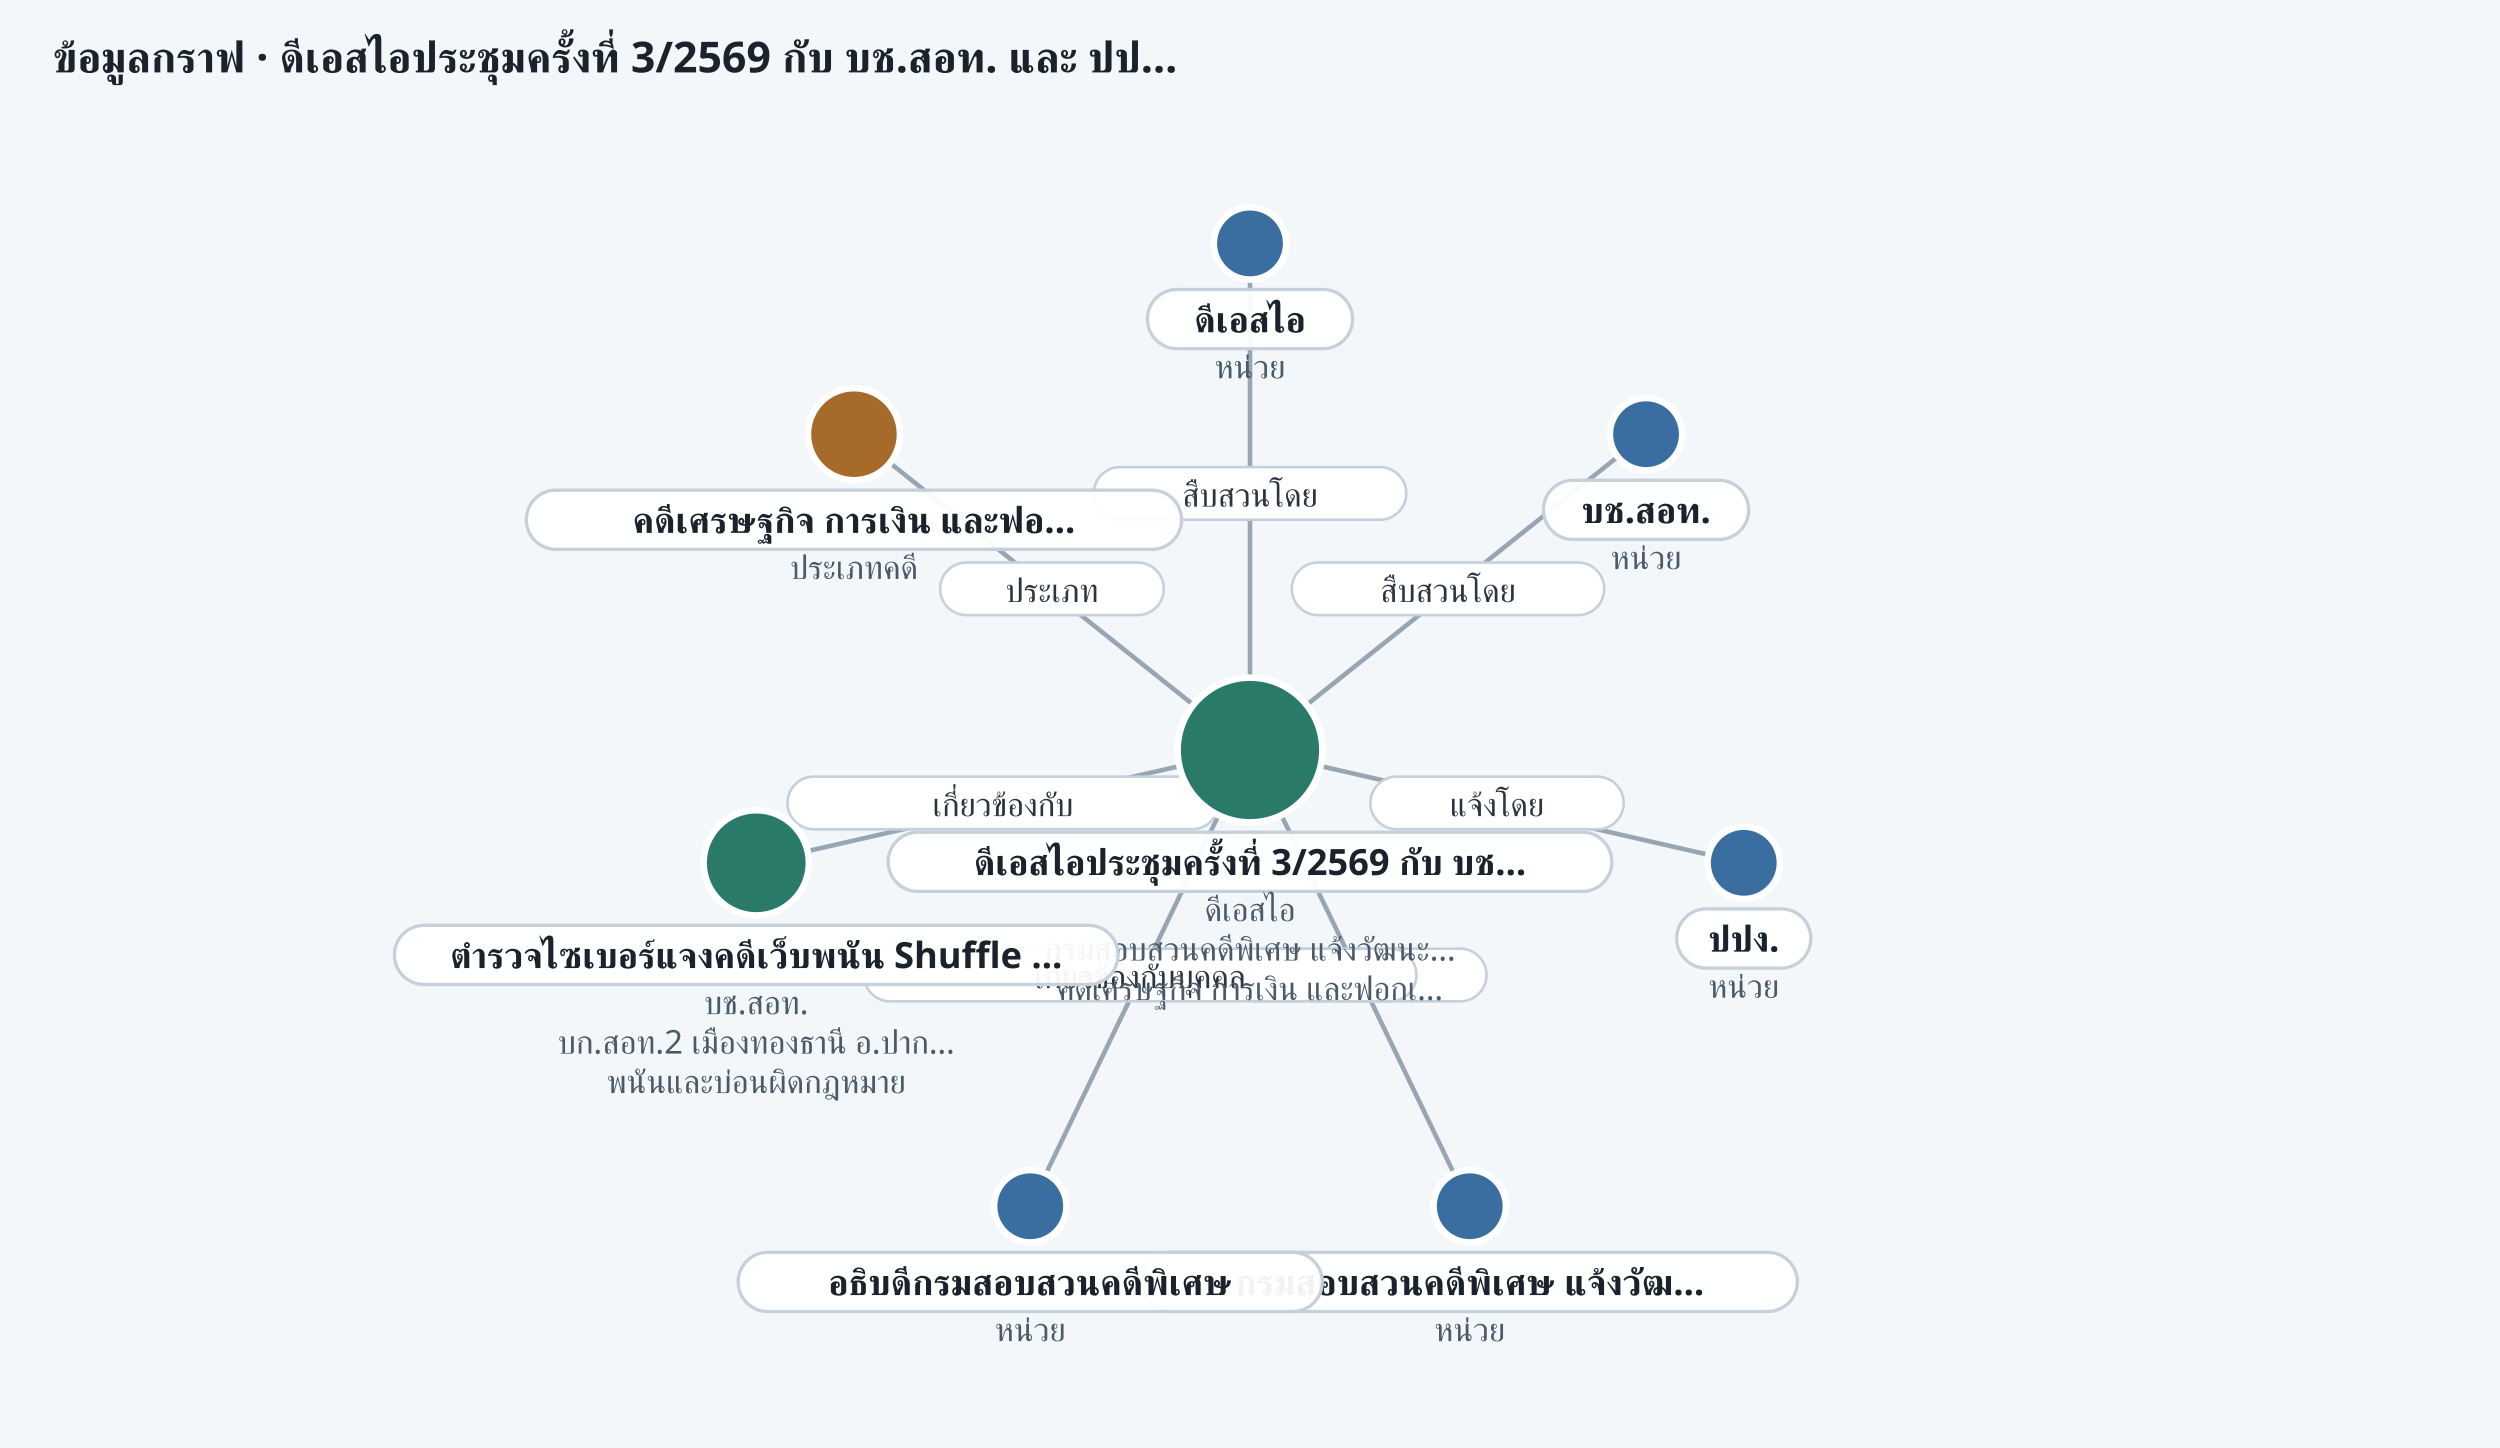
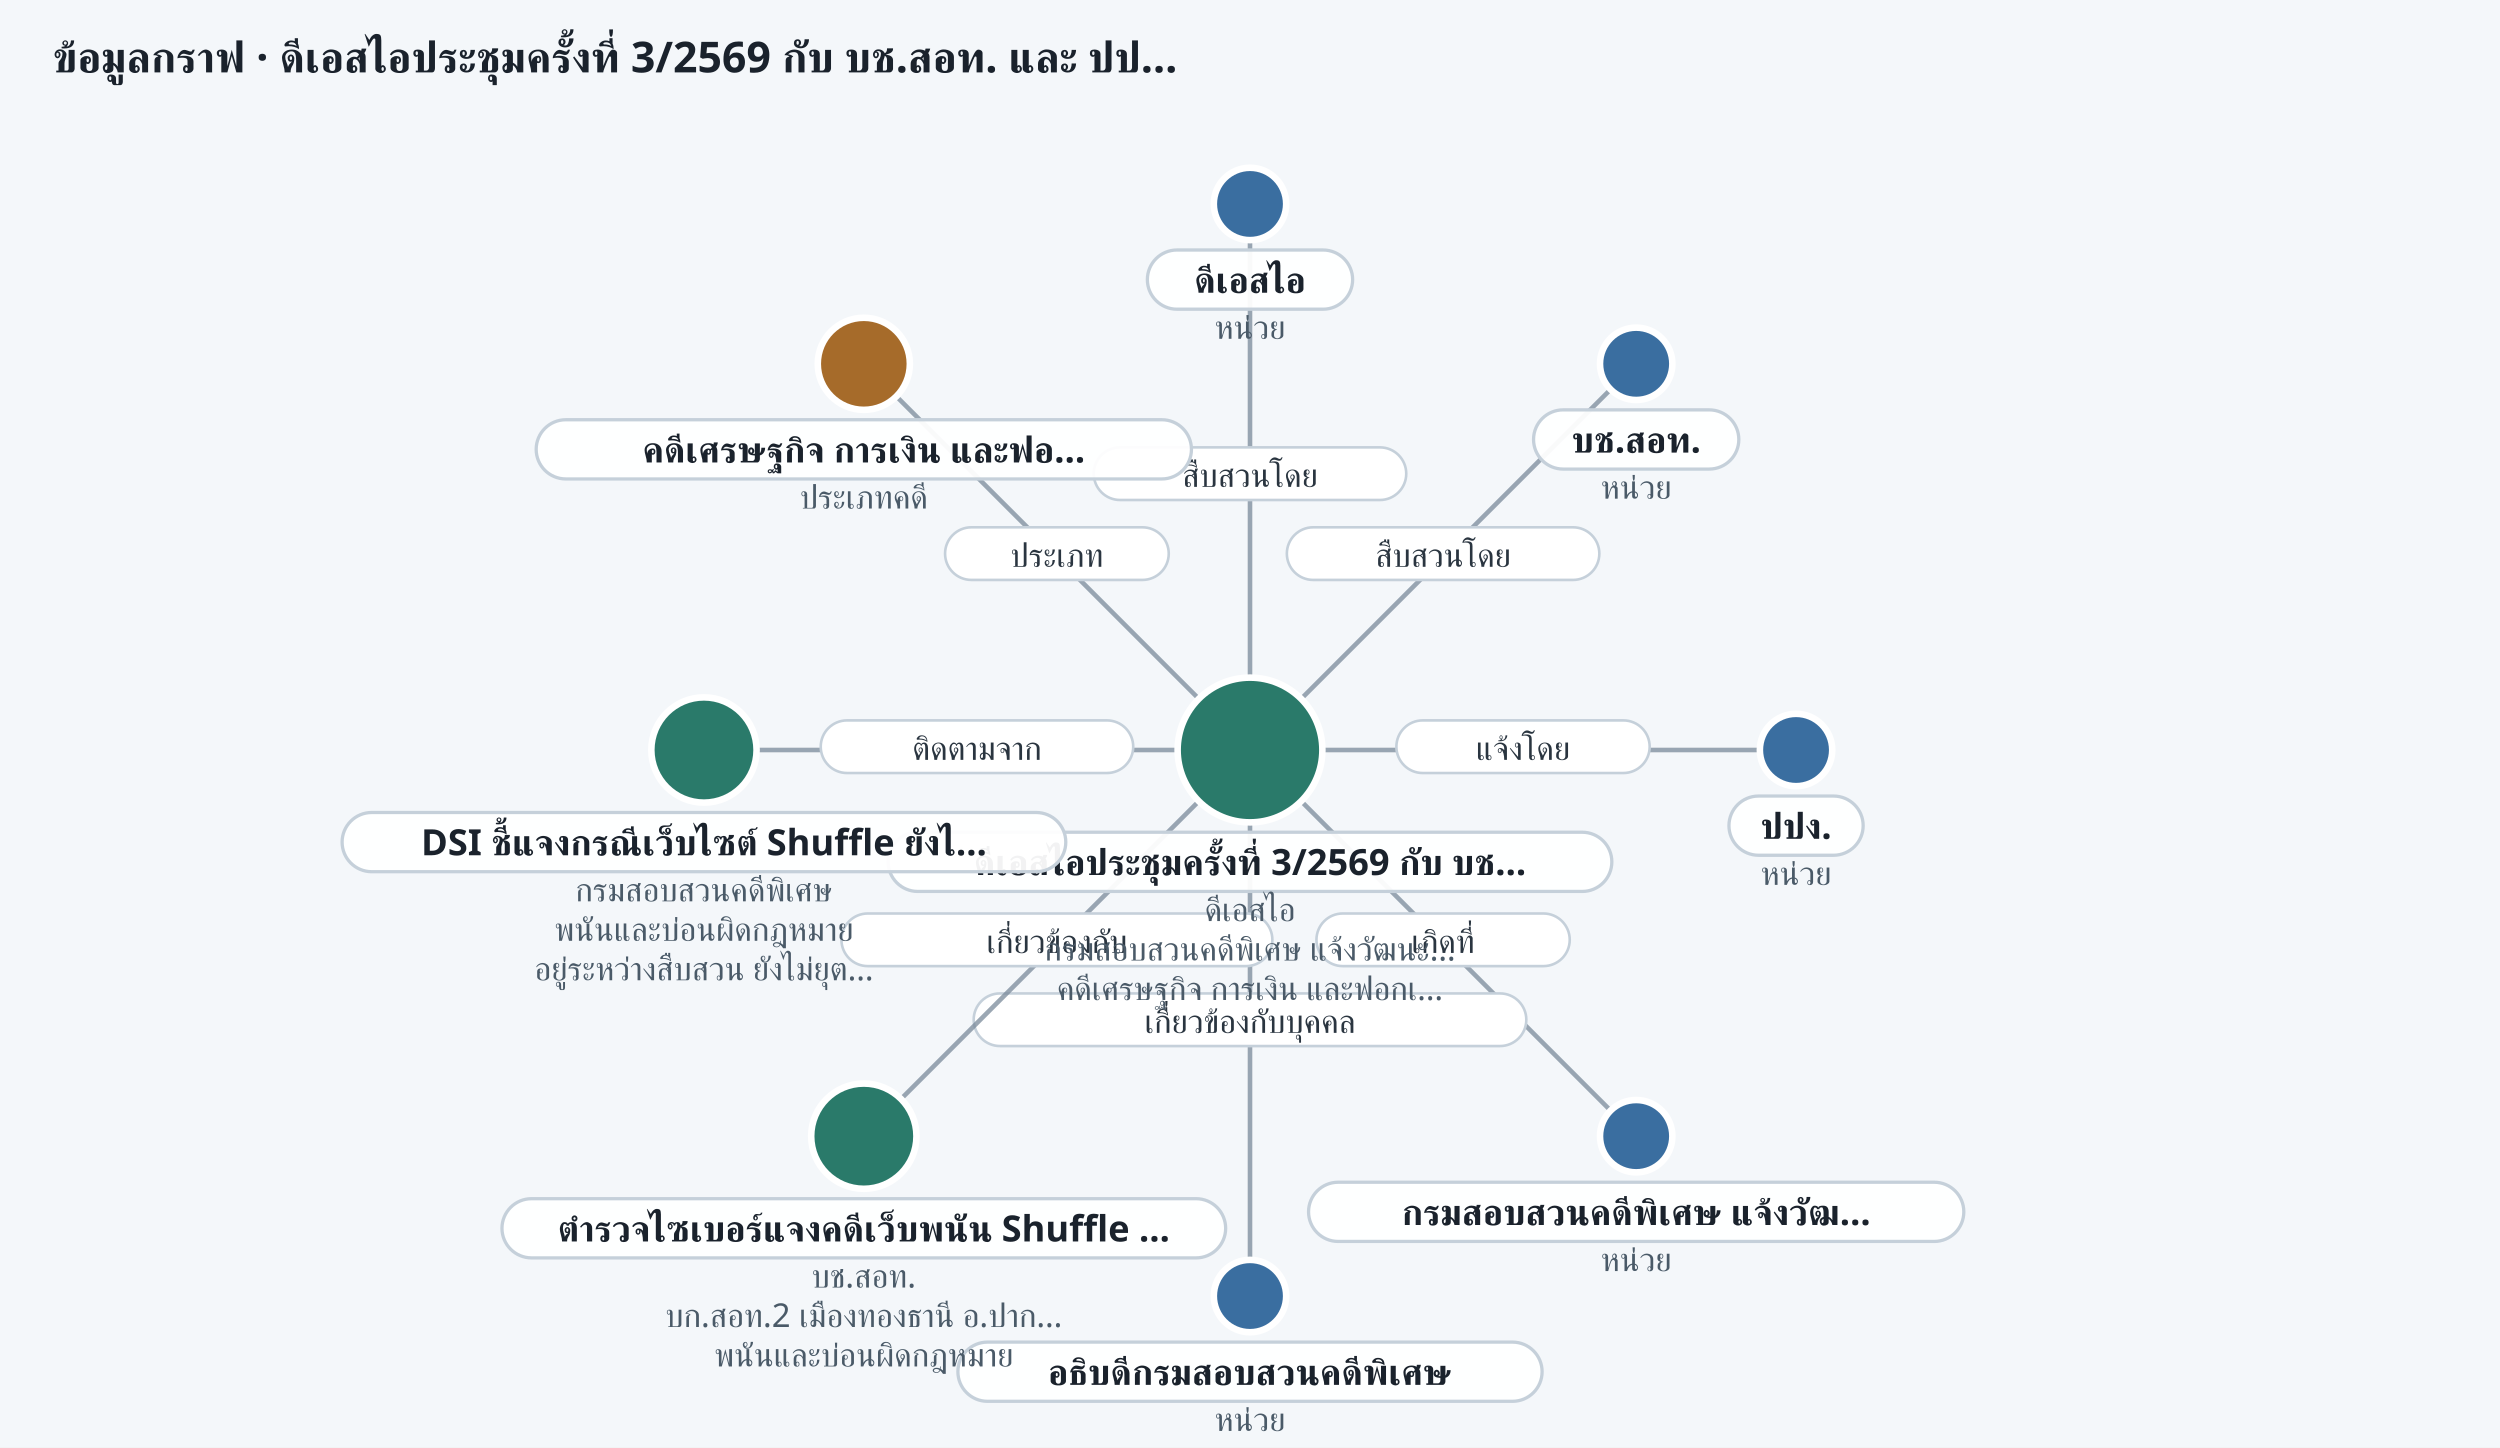
<svg xmlns="http://www.w3.org/2000/svg" width="760" height="440" viewBox="0 0 760 440" role="img" aria-label="ego graph 20261103-econ-01">
  <rect width="100%" height="100%" fill="#f4f7fa" />
  <text x="16" y="22" font-size="13" font-weight="700" fill="#1a222c" font-family="Sarabun, Anuphan, sans-serif">ข้อมูลกราฟ · ดีเอสไอประชุมครั้งที่ 3/2569 กับ บช.สอท. และ ปป…</text>
-   <line x1="380.0" y1="228.0" x2="380.0" y2="74.0" stroke="#7a8a9a" stroke-width="1.4" opacity="0.75" />
-   <rect x="332.5" y="142.0" width="95.0" height="16" rx="8" fill="#fff" stroke="#c5d0da" stroke-width="0.8" />
-   <text x="380.0" y="154.0" text-anchor="middle" font-size="10" fill="#2a3540" font-family="Sarabun, Anuphan, sans-serif">สืบสวนโดย</text>
-   <line x1="380.0" y1="228.0" x2="500.4" y2="132.0" stroke="#7a8a9a" stroke-width="1.4" opacity="0.75" />
-   <rect x="392.7" y="171.0" width="95.0" height="16" rx="8" fill="#fff" stroke="#c5d0da" stroke-width="0.8" />
-   <text x="440.2" y="183.0" text-anchor="middle" font-size="10" fill="#2a3540" font-family="Sarabun, Anuphan, sans-serif">สืบสวนโดย</text>
-   <line x1="380.0" y1="228.0" x2="530.1" y2="262.3" stroke="#7a8a9a" stroke-width="1.4" opacity="0.75" />
-   <rect x="416.6" y="236.1" width="77.0" height="16" rx="8" fill="#fff" stroke="#c5d0da" stroke-width="0.8" />
-   <text x="455.1" y="248.1" text-anchor="middle" font-size="10" fill="#2a3540" font-family="Sarabun, Anuphan, sans-serif">แจ้งโดย</text>
-   <line x1="380.0" y1="228.0" x2="446.8" y2="366.7" stroke="#7a8a9a" stroke-width="1.4" opacity="0.75" />
-   <rect x="374.9" y="288.4" width="77.0" height="16" rx="8" fill="#fff" stroke="#c5d0da" stroke-width="0.8" />
-   <text x="413.4" y="300.4" text-anchor="middle" font-size="10" fill="#2a3540" font-family="Sarabun, Anuphan, sans-serif">เกิดที่</text>
-   <line x1="380.0" y1="228.0" x2="313.2" y2="366.7" stroke="#7a8a9a" stroke-width="1.4" opacity="0.75" />
-   <rect x="262.6" y="288.4" width="168.0" height="16" rx="8" fill="#fff" stroke="#c5d0da" stroke-width="0.8" />
-   <text x="346.6" y="300.4" text-anchor="middle" font-size="10" fill="#2a3540" font-family="Sarabun, Anuphan, sans-serif">เกี่ยวข้องกับบุคคล</text>
-   <line x1="380.0" y1="228.0" x2="229.9" y2="262.3" stroke="#7a8a9a" stroke-width="1.4" opacity="0.75" />
-   <rect x="239.4" y="236.1" width="131.0" height="16" rx="8" fill="#fff" stroke="#c5d0da" stroke-width="0.8" />
-   <text x="304.9" y="248.1" text-anchor="middle" font-size="10" fill="#2a3540" font-family="Sarabun, Anuphan, sans-serif">เกี่ยวข้องกับ</text>
-   <line x1="380.0" y1="228.0" x2="259.6" y2="132.0" stroke="#7a8a9a" stroke-width="1.4" opacity="0.75" />
-   <rect x="285.8" y="171.0" width="68.0" height="16" rx="8" fill="#fff" stroke="#c5d0da" stroke-width="0.8" />
-   <text x="319.8" y="183.0" text-anchor="middle" font-size="10" fill="#2a3540" font-family="Sarabun, Anuphan, sans-serif">ประเภท</text>
+   <line x1="380.0" y1="228.0" x2="380.0" y2="62.0" stroke="#7a8a9a" stroke-width="1.4" opacity="0.75" />
+   <rect x="332.5" y="136.0" width="95.0" height="16" rx="8" fill="#fff" stroke="#c5d0da" stroke-width="0.8" />
+   <text x="380.0" y="148.0" text-anchor="middle" font-size="10" fill="#2a3540" font-family="Sarabun, Anuphan, sans-serif">สืบสวนโดย</text>
+   <line x1="380.0" y1="228.0" x2="497.4" y2="110.6" stroke="#7a8a9a" stroke-width="1.4" opacity="0.75" />
+   <rect x="391.2" y="160.3" width="95.0" height="16" rx="8" fill="#fff" stroke="#c5d0da" stroke-width="0.8" />
+   <text x="438.7" y="172.3" text-anchor="middle" font-size="10" fill="#2a3540" font-family="Sarabun, Anuphan, sans-serif">สืบสวนโดย</text>
+   <line x1="380.0" y1="228.0" x2="546.0" y2="228.0" stroke="#7a8a9a" stroke-width="1.4" opacity="0.75" />
+   <rect x="424.5" y="219.0" width="77.0" height="16" rx="8" fill="#fff" stroke="#c5d0da" stroke-width="0.8" />
+   <text x="463.0" y="231.0" text-anchor="middle" font-size="10" fill="#2a3540" font-family="Sarabun, Anuphan, sans-serif">แจ้งโดย</text>
+   <line x1="380.0" y1="228.0" x2="497.4" y2="345.4" stroke="#7a8a9a" stroke-width="1.4" opacity="0.75" />
+   <rect x="400.2" y="277.7" width="77.0" height="16" rx="8" fill="#fff" stroke="#c5d0da" stroke-width="0.8" />
+   <text x="438.7" y="289.7" text-anchor="middle" font-size="10" fill="#2a3540" font-family="Sarabun, Anuphan, sans-serif">เกิดที่</text>
+   <line x1="380.0" y1="228.0" x2="380.0" y2="394.0" stroke="#7a8a9a" stroke-width="1.4" opacity="0.75" />
+   <rect x="296.0" y="302.0" width="168.0" height="16" rx="8" fill="#fff" stroke="#c5d0da" stroke-width="0.8" />
+   <text x="380.0" y="314.0" text-anchor="middle" font-size="10" fill="#2a3540" font-family="Sarabun, Anuphan, sans-serif">เกี่ยวข้องกับบุคคล</text>
+   <line x1="380.0" y1="228.0" x2="262.6" y2="345.4" stroke="#7a8a9a" stroke-width="1.4" opacity="0.75" />
+   <rect x="255.8" y="277.7" width="131.0" height="16" rx="8" fill="#fff" stroke="#c5d0da" stroke-width="0.8" />
+   <text x="321.3" y="289.7" text-anchor="middle" font-size="10" fill="#2a3540" font-family="Sarabun, Anuphan, sans-serif">เกี่ยวข้องกับ</text>
+   <line x1="214.0" y1="228.0" x2="380.0" y2="228.0" stroke="#7a8a9a" stroke-width="1.4" opacity="0.75" />
+   <rect x="249.5" y="219.0" width="95.0" height="16" rx="8" fill="#fff" stroke="#c5d0da" stroke-width="0.8" />
+   <text x="297.0" y="231.0" text-anchor="middle" font-size="10" fill="#2a3540" font-family="Sarabun, Anuphan, sans-serif">ติดตามจาก</text>
+   <line x1="380.0" y1="228.0" x2="262.6" y2="110.6" stroke="#7a8a9a" stroke-width="1.4" opacity="0.75" />
+   <rect x="287.3" y="160.3" width="68.0" height="16" rx="8" fill="#fff" stroke="#c5d0da" stroke-width="0.8" />
+   <text x="321.3" y="172.3" text-anchor="middle" font-size="10" fill="#2a3540" font-family="Sarabun, Anuphan, sans-serif">ประเภท</text>
  <circle cx="380.0" cy="228.0" r="22" fill="#2a7a6a" stroke="#fff" stroke-width="2" />
  <rect x="270.0" y="253.0" width="220.0" height="18" rx="9" fill="rgba(255,255,255,0.94)" stroke="#c5d0da" />
  <text x="380.0" y="266.0" text-anchor="middle" font-size="11" font-weight="600" fill="#1a222c" font-family="Sarabun, Anuphan, sans-serif">ดีเอสไอประชุมครั้งที่ 3/2569 กับ บช…</text>
  <text x="380.0" y="280.0" text-anchor="middle" font-size="10" fill="#4a5a68" font-family="Sarabun, Anuphan, sans-serif">ดีเอสไอ</text>
  <text x="380.0" y="292.0" text-anchor="middle" font-size="10" fill="#4a5a68" font-family="Sarabun, Anuphan, sans-serif">กรมสอบสวนคดีพิเศษ แจ้งวัฒนะ…</text>
  <text x="380.0" y="304.0" text-anchor="middle" font-size="10" fill="#4a5a68" font-family="Sarabun, Anuphan, sans-serif">คดีเศรษฐกิจ การเงิน และฟอกเ…</text>
-   <circle cx="380.0" cy="74.0" r="11" fill="#3a6ea0" stroke="#fff" stroke-width="2" />
-   <rect x="348.8" y="88.0" width="62.4" height="18" rx="9" fill="rgba(255,255,255,0.94)" stroke="#c5d0da" />
-   <text x="380.0" y="101.0" text-anchor="middle" font-size="11" font-weight="600" fill="#1a222c" font-family="Sarabun, Anuphan, sans-serif">ดีเอสไอ</text>
-   <text x="380.0" y="115.0" text-anchor="middle" font-size="10" fill="#4a5a68" font-family="Sarabun, Anuphan, sans-serif">หน่วย</text>
-   <circle cx="500.4" cy="132.0" r="11" fill="#3a6ea0" stroke="#fff" stroke-width="2" />
-   <rect x="469.2" y="146.0" width="62.4" height="18" rx="9" fill="rgba(255,255,255,0.94)" stroke="#c5d0da" />
-   <text x="500.4" y="159.0" text-anchor="middle" font-size="11" font-weight="600" fill="#1a222c" font-family="Sarabun, Anuphan, sans-serif">บช.สอท.</text>
-   <text x="500.4" y="173.0" text-anchor="middle" font-size="10" fill="#4a5a68" font-family="Sarabun, Anuphan, sans-serif">หน่วย</text>
-   <circle cx="530.1" cy="262.3" r="11" fill="#3a6ea0" stroke="#fff" stroke-width="2" />
-   <rect x="509.7" y="276.3" width="40.8" height="18" rx="9" fill="rgba(255,255,255,0.94)" stroke="#c5d0da" />
-   <text x="530.1" y="289.3" text-anchor="middle" font-size="11" font-weight="600" fill="#1a222c" font-family="Sarabun, Anuphan, sans-serif">ปปง.</text>
-   <text x="530.1" y="303.3" text-anchor="middle" font-size="10" fill="#4a5a68" font-family="Sarabun, Anuphan, sans-serif">หน่วย</text>
-   <circle cx="446.8" cy="366.7" r="11" fill="#3a6ea0" stroke="#fff" stroke-width="2" />
-   <rect x="347.2" y="380.7" width="199.2" height="18" rx="9" fill="rgba(255,255,255,0.94)" stroke="#c5d0da" />
-   <text x="446.8" y="393.7" text-anchor="middle" font-size="11" font-weight="600" fill="#1a222c" font-family="Sarabun, Anuphan, sans-serif">กรมสอบสวนคดีพิเศษ แจ้งวัฒ…</text>
-   <text x="446.8" y="407.7" text-anchor="middle" font-size="10" fill="#4a5a68" font-family="Sarabun, Anuphan, sans-serif">หน่วย</text>
-   <circle cx="313.2" cy="366.7" r="11" fill="#3a6ea0" stroke="#fff" stroke-width="2" />
-   <rect x="224.4" y="380.7" width="177.6" height="18" rx="9" fill="rgba(255,255,255,0.94)" stroke="#c5d0da" />
-   <text x="313.2" y="393.7" text-anchor="middle" font-size="11" font-weight="600" fill="#1a222c" font-family="Sarabun, Anuphan, sans-serif">อธิบดีกรมสอบสวนคดีพิเศษ</text>
-   <text x="313.2" y="407.7" text-anchor="middle" font-size="10" fill="#4a5a68" font-family="Sarabun, Anuphan, sans-serif">หน่วย</text>
-   <circle cx="229.9" cy="262.3" r="16" fill="#2a7a6a" stroke="#fff" stroke-width="2" />
-   <rect x="119.9" y="281.3" width="220.0" height="18" rx="9" fill="rgba(255,255,255,0.94)" stroke="#c5d0da" />
-   <text x="229.9" y="294.3" text-anchor="middle" font-size="11" font-weight="600" fill="#1a222c" font-family="Sarabun, Anuphan, sans-serif">ตำรวจไซเบอร์แจงคดีเว็บพนัน Shuffle …</text>
-   <text x="229.9" y="308.3" text-anchor="middle" font-size="10" fill="#4a5a68" font-family="Sarabun, Anuphan, sans-serif">บช.สอท.</text>
-   <text x="229.9" y="320.3" text-anchor="middle" font-size="10" fill="#4a5a68" font-family="Sarabun, Anuphan, sans-serif">บก.สอท.2 เมืองทองธานี อ.ปาก…</text>
-   <text x="229.9" y="332.3" text-anchor="middle" font-size="10" fill="#4a5a68" font-family="Sarabun, Anuphan, sans-serif">พนันและบ่อนผิดกฎหมาย</text>
-   <circle cx="259.6" cy="132.0" r="14" fill="#a66b2a" stroke="#fff" stroke-width="2" />
-   <rect x="160.0" y="149.0" width="199.2" height="18" rx="9" fill="rgba(255,255,255,0.94)" stroke="#c5d0da" />
-   <text x="259.6" y="162.0" text-anchor="middle" font-size="11" font-weight="600" fill="#1a222c" font-family="Sarabun, Anuphan, sans-serif">คดีเศรษฐกิจ การเงิน และฟอ…</text>
-   <text x="259.6" y="176.0" text-anchor="middle" font-size="10" fill="#4a5a68" font-family="Sarabun, Anuphan, sans-serif">ประเภทคดี</text>
+   <circle cx="380.0" cy="62.0" r="11" fill="#3a6ea0" stroke="#fff" stroke-width="2" />
+   <rect x="348.8" y="76.0" width="62.4" height="18" rx="9" fill="rgba(255,255,255,0.94)" stroke="#c5d0da" />
+   <text x="380.0" y="89.0" text-anchor="middle" font-size="11" font-weight="600" fill="#1a222c" font-family="Sarabun, Anuphan, sans-serif">ดีเอสไอ</text>
+   <text x="380.0" y="103.0" text-anchor="middle" font-size="10" fill="#4a5a68" font-family="Sarabun, Anuphan, sans-serif">หน่วย</text>
+   <circle cx="497.4" cy="110.6" r="11" fill="#3a6ea0" stroke="#fff" stroke-width="2" />
+   <rect x="466.2" y="124.6" width="62.4" height="18" rx="9" fill="rgba(255,255,255,0.94)" stroke="#c5d0da" />
+   <text x="497.4" y="137.6" text-anchor="middle" font-size="11" font-weight="600" fill="#1a222c" font-family="Sarabun, Anuphan, sans-serif">บช.สอท.</text>
+   <text x="497.4" y="151.6" text-anchor="middle" font-size="10" fill="#4a5a68" font-family="Sarabun, Anuphan, sans-serif">หน่วย</text>
+   <circle cx="546.0" cy="228.0" r="11" fill="#3a6ea0" stroke="#fff" stroke-width="2" />
+   <rect x="525.6" y="242.0" width="40.8" height="18" rx="9" fill="rgba(255,255,255,0.94)" stroke="#c5d0da" />
+   <text x="546.0" y="255.0" text-anchor="middle" font-size="11" font-weight="600" fill="#1a222c" font-family="Sarabun, Anuphan, sans-serif">ปปง.</text>
+   <text x="546.0" y="269.0" text-anchor="middle" font-size="10" fill="#4a5a68" font-family="Sarabun, Anuphan, sans-serif">หน่วย</text>
+   <circle cx="497.4" cy="345.4" r="11" fill="#3a6ea0" stroke="#fff" stroke-width="2" />
+   <rect x="397.8" y="359.4" width="199.2" height="18" rx="9" fill="rgba(255,255,255,0.94)" stroke="#c5d0da" />
+   <text x="497.4" y="372.4" text-anchor="middle" font-size="11" font-weight="600" fill="#1a222c" font-family="Sarabun, Anuphan, sans-serif">กรมสอบสวนคดีพิเศษ แจ้งวัฒ…</text>
+   <text x="497.4" y="386.4" text-anchor="middle" font-size="10" fill="#4a5a68" font-family="Sarabun, Anuphan, sans-serif">หน่วย</text>
+   <circle cx="380.0" cy="394.0" r="11" fill="#3a6ea0" stroke="#fff" stroke-width="2" />
+   <rect x="291.2" y="408.0" width="177.6" height="18" rx="9" fill="rgba(255,255,255,0.94)" stroke="#c5d0da" />
+   <text x="380.0" y="421.0" text-anchor="middle" font-size="11" font-weight="600" fill="#1a222c" font-family="Sarabun, Anuphan, sans-serif">อธิบดีกรมสอบสวนคดีพิเศษ</text>
+   <text x="380.0" y="435.0" text-anchor="middle" font-size="10" fill="#4a5a68" font-family="Sarabun, Anuphan, sans-serif">หน่วย</text>
+   <circle cx="262.6" cy="345.4" r="16" fill="#2a7a6a" stroke="#fff" stroke-width="2" />
+   <rect x="152.6" y="364.4" width="220.0" height="18" rx="9" fill="rgba(255,255,255,0.94)" stroke="#c5d0da" />
+   <text x="262.6" y="377.4" text-anchor="middle" font-size="11" font-weight="600" fill="#1a222c" font-family="Sarabun, Anuphan, sans-serif">ตำรวจไซเบอร์แจงคดีเว็บพนัน Shuffle …</text>
+   <text x="262.6" y="391.4" text-anchor="middle" font-size="10" fill="#4a5a68" font-family="Sarabun, Anuphan, sans-serif">บช.สอท.</text>
+   <text x="262.6" y="403.4" text-anchor="middle" font-size="10" fill="#4a5a68" font-family="Sarabun, Anuphan, sans-serif">บก.สอท.2 เมืองทองธานี อ.ปาก…</text>
+   <text x="262.6" y="415.4" text-anchor="middle" font-size="10" fill="#4a5a68" font-family="Sarabun, Anuphan, sans-serif">พนันและบ่อนผิดกฎหมาย</text>
+   <circle cx="214.0" cy="228.0" r="16" fill="#2a7a6a" stroke="#fff" stroke-width="2" />
+   <rect x="104.0" y="247.0" width="220.0" height="18" rx="9" fill="rgba(255,255,255,0.94)" stroke="#c5d0da" />
+   <text x="214.0" y="260.0" text-anchor="middle" font-size="11" font-weight="600" fill="#1a222c" font-family="Sarabun, Anuphan, sans-serif">DSI ชี้แจงกรณีเว็บไซต์ Shuffle ยังไ…</text>
+   <text x="214.0" y="274.0" text-anchor="middle" font-size="10" fill="#4a5a68" font-family="Sarabun, Anuphan, sans-serif">กรมสอบสวนคดีพิเศษ</text>
+   <text x="214.0" y="286.0" text-anchor="middle" font-size="10" fill="#4a5a68" font-family="Sarabun, Anuphan, sans-serif">พนันและบ่อนผิดกฎหมาย</text>
+   <text x="214.0" y="298.0" text-anchor="middle" font-size="10" fill="#4a5a68" font-family="Sarabun, Anuphan, sans-serif">อยู่ระหว่างสืบสวน ยังไม่ยุต…</text>
+   <circle cx="262.6" cy="110.6" r="14" fill="#a66b2a" stroke="#fff" stroke-width="2" />
+   <rect x="163.0" y="127.6" width="199.2" height="18" rx="9" fill="rgba(255,255,255,0.94)" stroke="#c5d0da" />
+   <text x="262.6" y="140.6" text-anchor="middle" font-size="11" font-weight="600" fill="#1a222c" font-family="Sarabun, Anuphan, sans-serif">คดีเศรษฐกิจ การเงิน และฟอ…</text>
+   <text x="262.6" y="154.6" text-anchor="middle" font-size="10" fill="#4a5a68" font-family="Sarabun, Anuphan, sans-serif">ประเภทคดี</text>
</svg>
